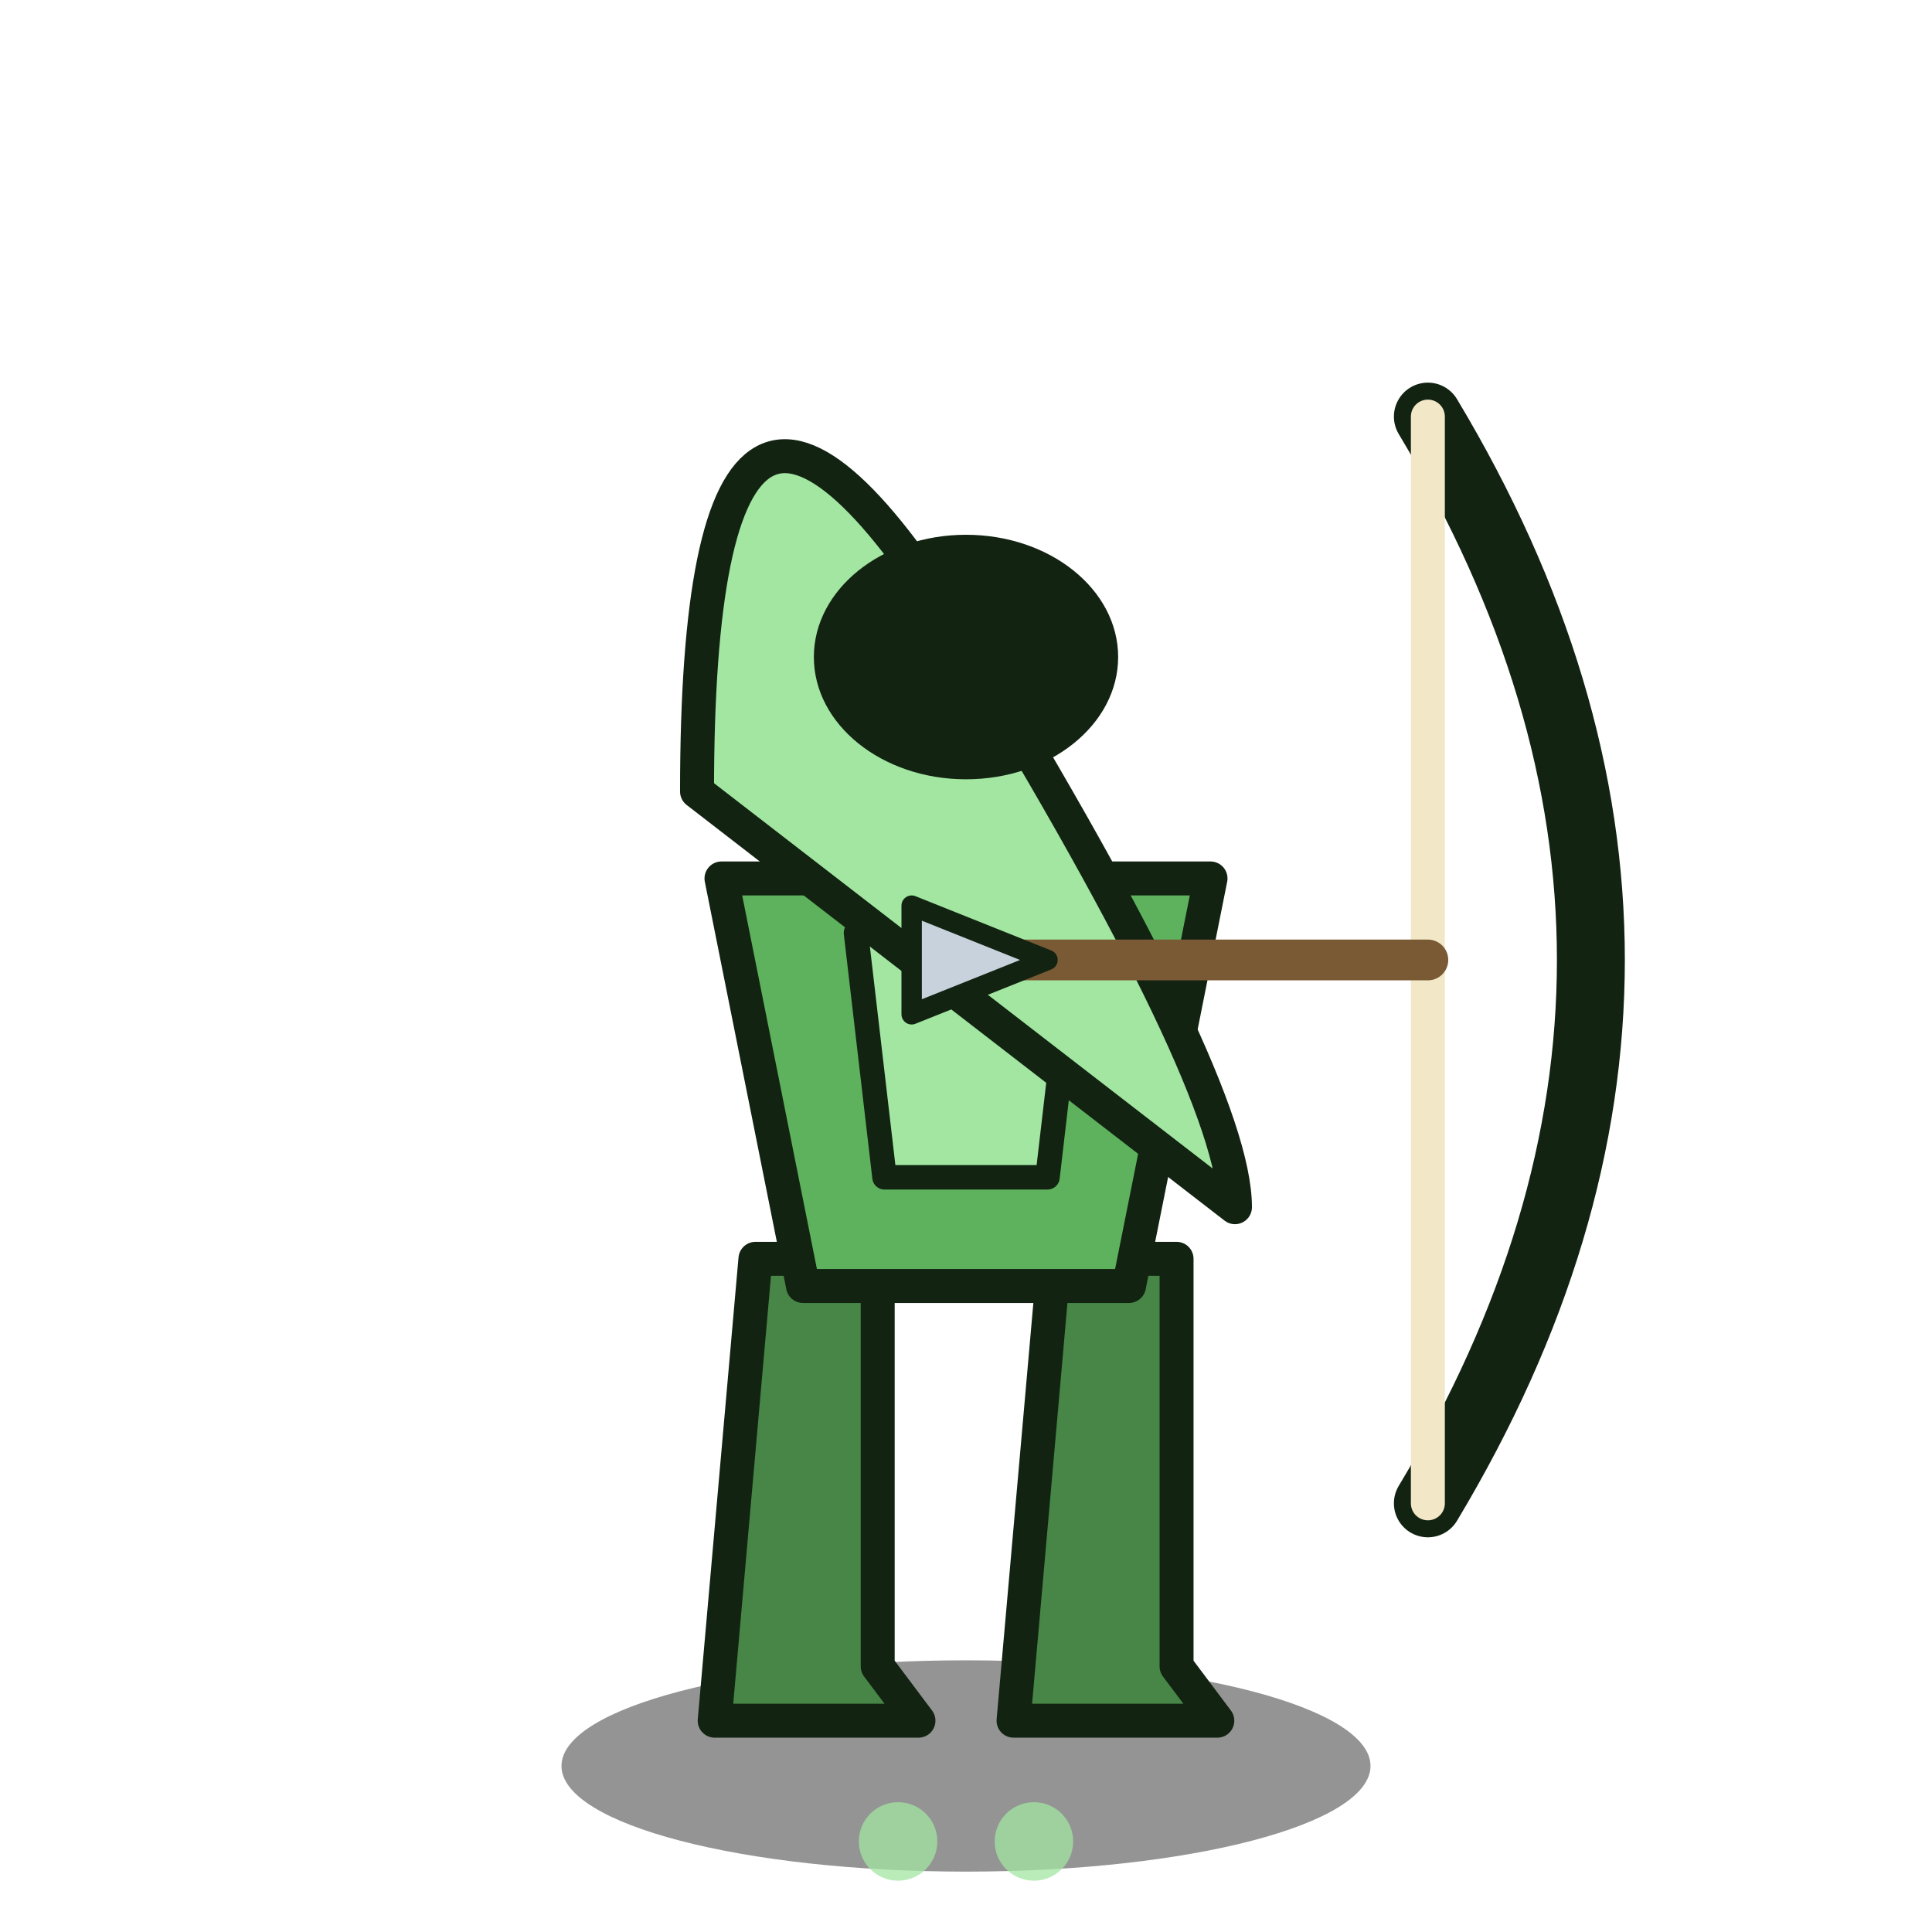
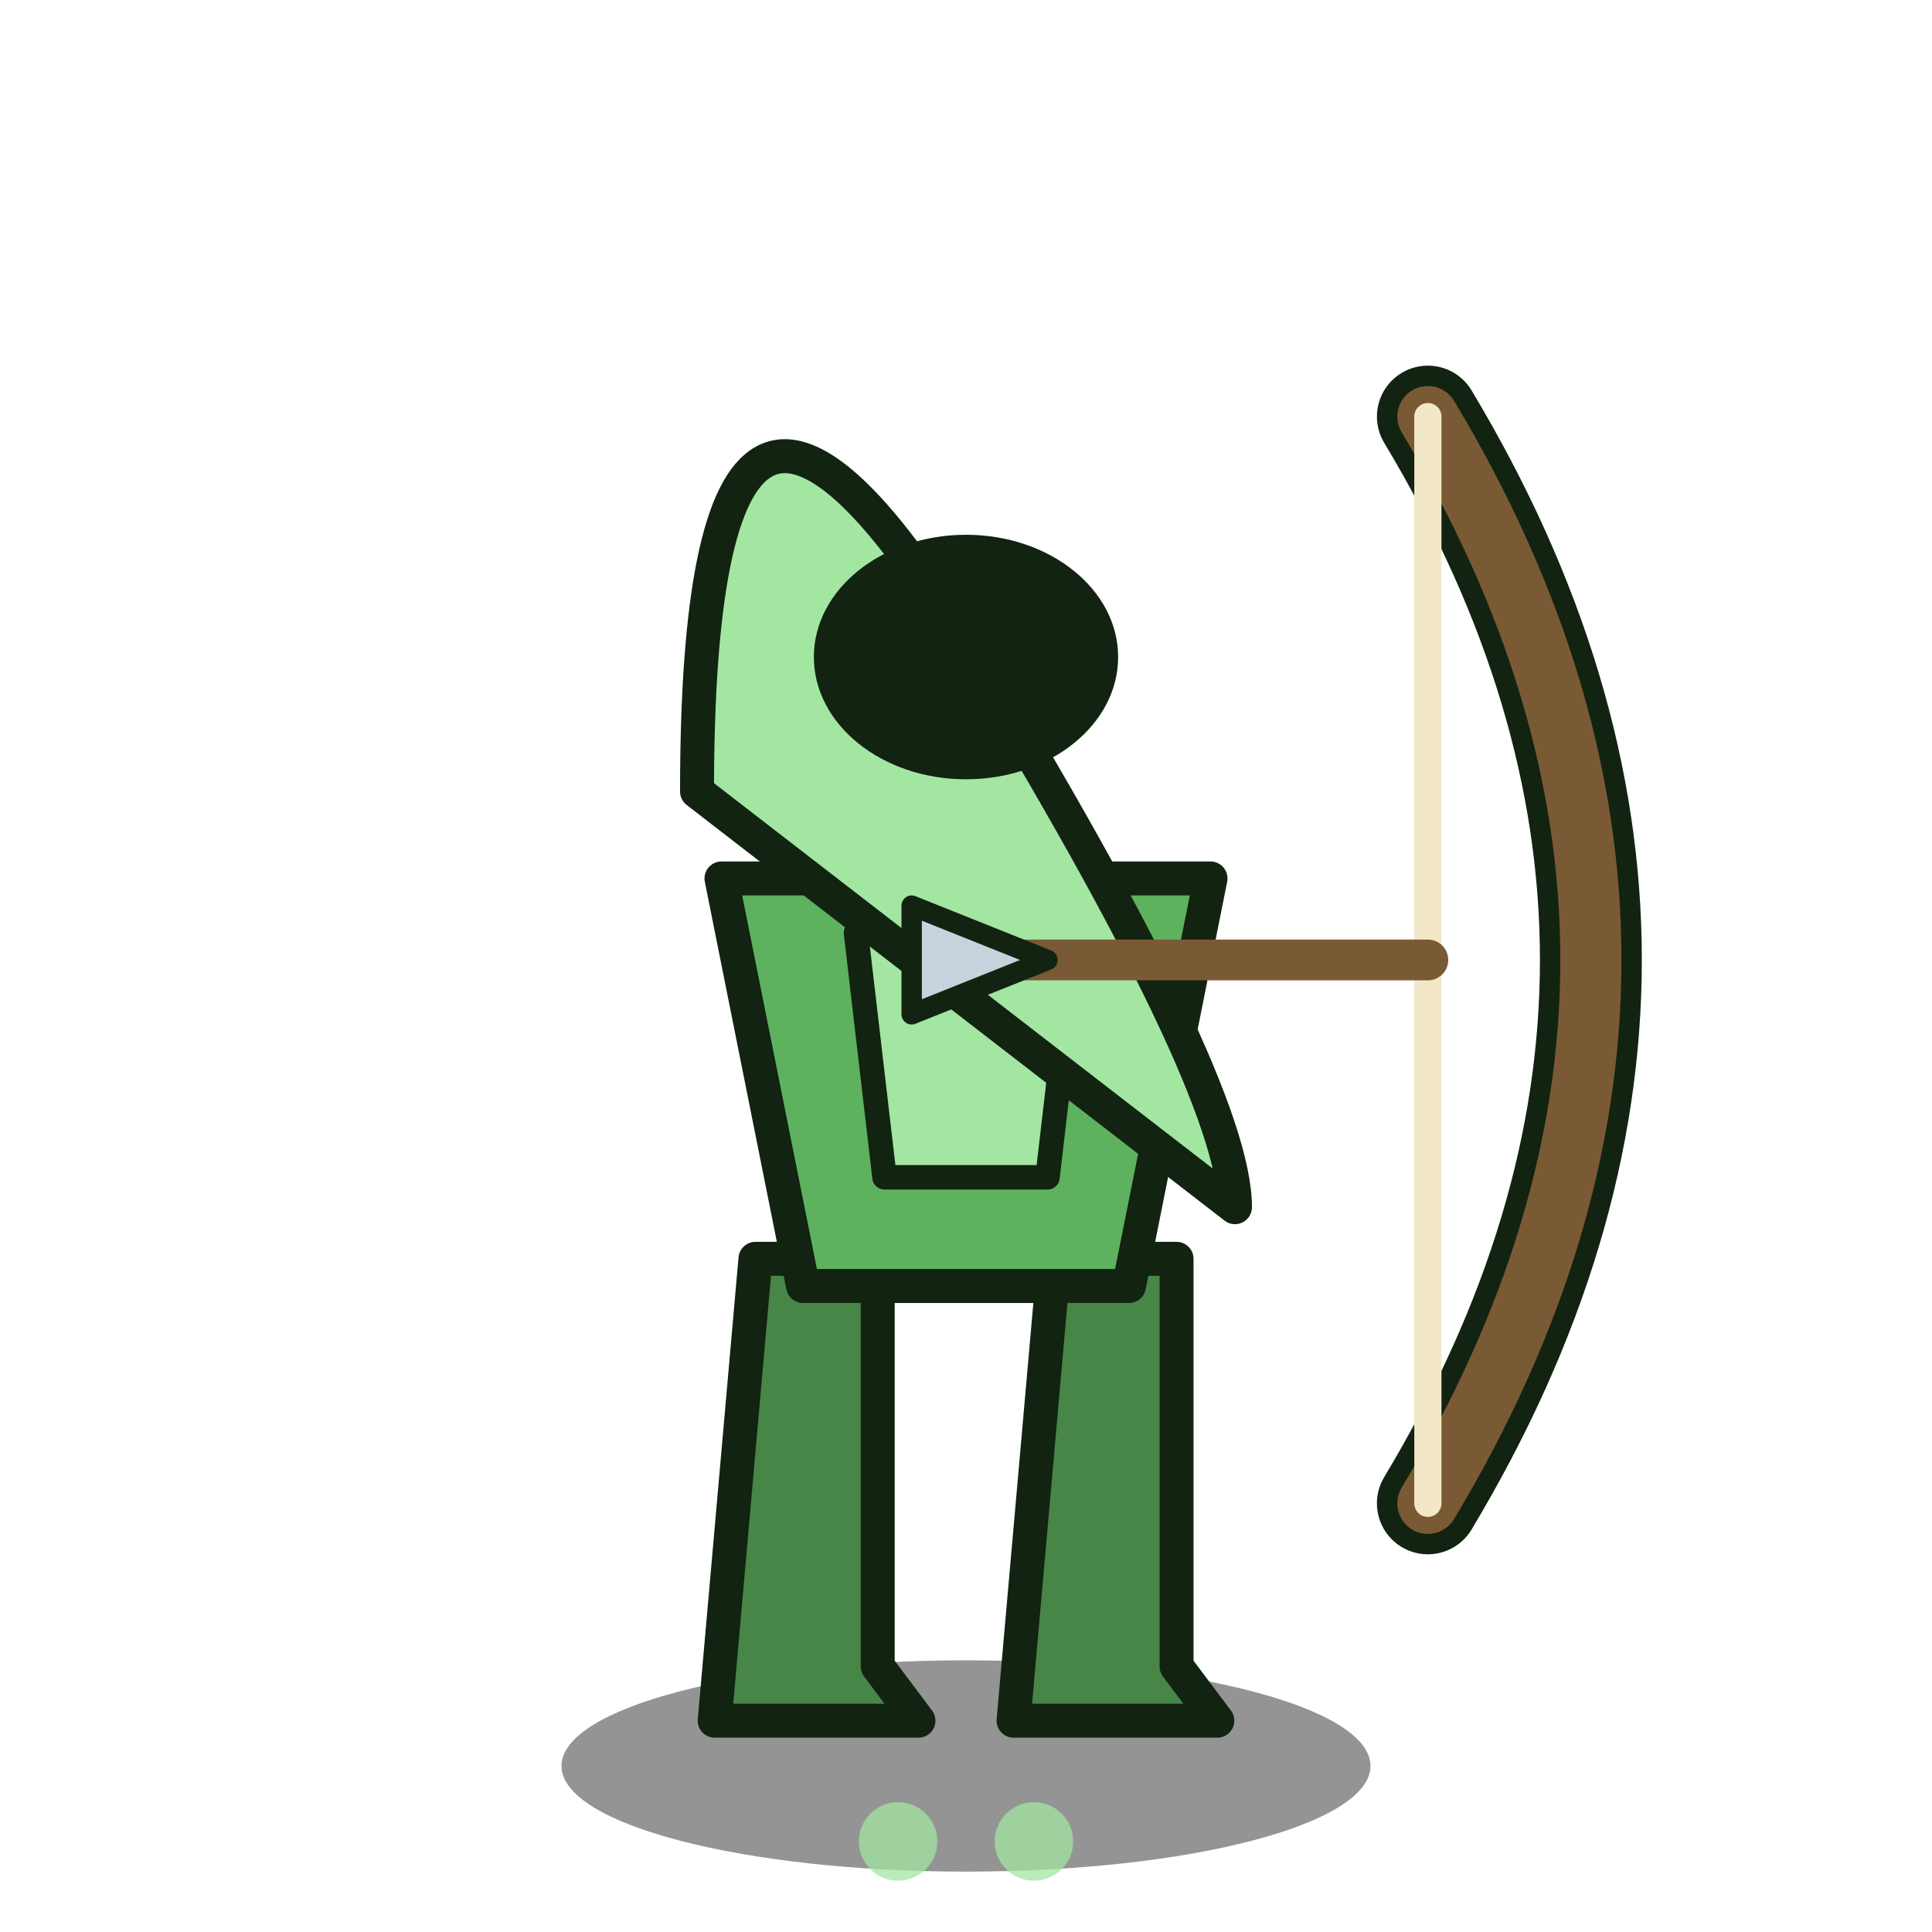
<svg xmlns="http://www.w3.org/2000/svg" viewBox="0 0 128 128" width="128" height="128">
  <ellipse cx="64.0" cy="117.0" rx="26.8" ry="7" fill="#000" opacity="0.42" />
  <g transform="translate(64.0,114.0) scale(0.90) translate(-64.0,-114.0)">
    <polygon points="48.5,80.0 57.5,80.0 57.5,110.0 60.5,114.0 45.5,114.0" fill="#478647" stroke="#122312" stroke-width="2.5" stroke-linejoin="round" />
    <polygon points="70.5,80.0 79.5,80.0 79.5,110.0 82.5,114.0 67.5,114.0" fill="#478647" stroke="#122312" stroke-width="2.5" stroke-linejoin="round" />
    <polygon points="46.0,52.0 82.0,52.0 76.0,82.0 52.0,82.0" fill="#5eb25e" stroke="#122312" stroke-width="2.5" stroke-linejoin="round" />
    <polygon points="55.9,56.0 72.1,56.0 70.0,74.0 58.0,74.0" fill="#a2e6a2" stroke="#122312" stroke-width="1.8" stroke-linejoin="round" />
    <path d="M 44.2 45.6 q 0 -43.2 19.8 -10.8 q 19.8 32.4 19.8 41.4 Z" fill="#a2e6a2" stroke="#122312" stroke-width="2.5" stroke-linejoin="round" stroke-linecap="round" />
    <ellipse cx="64.0" cy="35.7" rx="11.2" ry="9.0" fill="#122312" stroke="#122312" stroke-width="0.0" />
-     <path d="M 98 18 q 24 40 0 80" fill="none" stroke="#122312" stroke-width="5.0" stroke-linejoin="round" stroke-linecap="round" />
-     <path d="M 98 18 L 98 98" fill="none" stroke="#f2e8c8" stroke-width="2.5" stroke-linecap="round" stroke-linejoin="round" />
+     <path d="M 98 18 q 24 40 0 80" fill="none" stroke="#122312" stroke-width="7.5" stroke-linejoin="round" stroke-linecap="round" />
+     <path d="M 98 18 q 24 40 0 80" fill="none" stroke="#7a5a34" stroke-width="4.5" stroke-linecap="round" stroke-linejoin="round" />
+     <path d="M 98 18 L 98 98" fill="none" stroke="#f2e8c8" stroke-width="2.0" stroke-linecap="round" stroke-linejoin="round" />
    <path d="M 98 58 L 68 58" fill="none" stroke="#7a5a34" stroke-width="3.0" stroke-linecap="round" stroke-linejoin="round" />
    <polygon points="70.0,58.0 60.0,54.0 60.0,62.0" fill="#c8d2dc" stroke="#122312" stroke-width="1.5" stroke-linejoin="round" />
  </g>
  <circle cx="59.5" cy="122.0" r="2.6" fill="#a2e6a2" opacity="0.75" />
  <circle cx="68.5" cy="122.0" r="2.6" fill="#a2e6a2" opacity="0.75" />
</svg>
